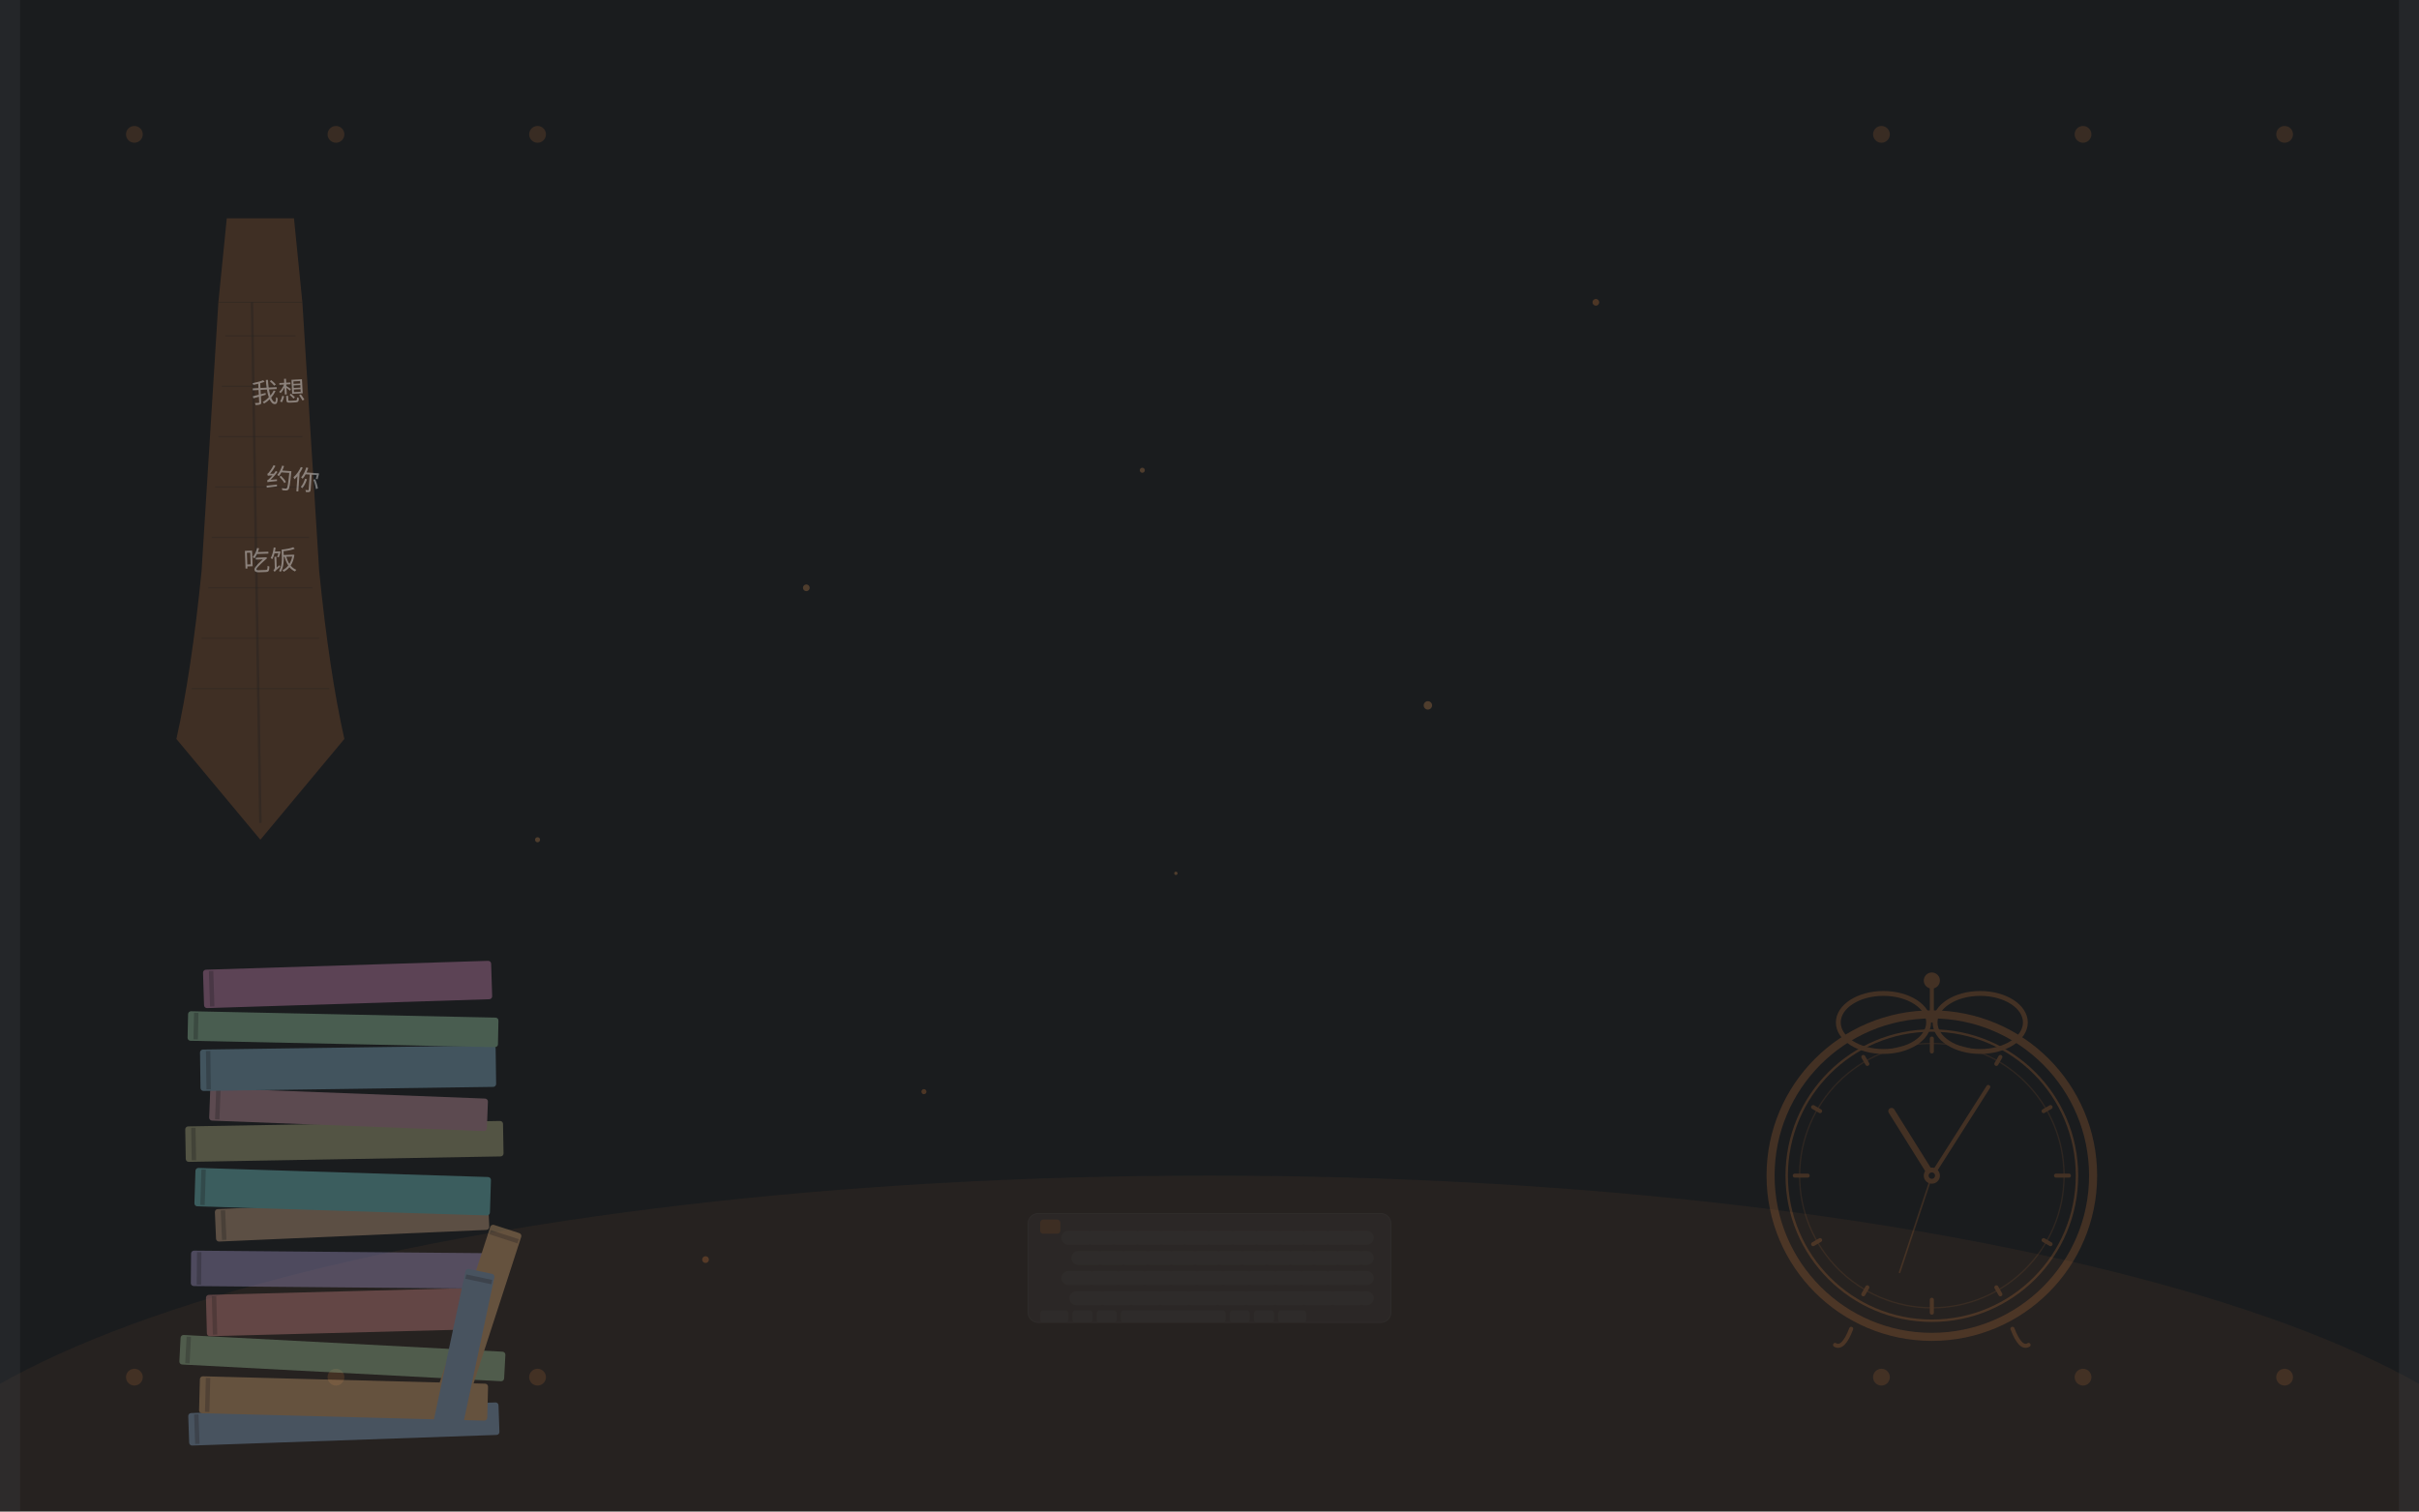
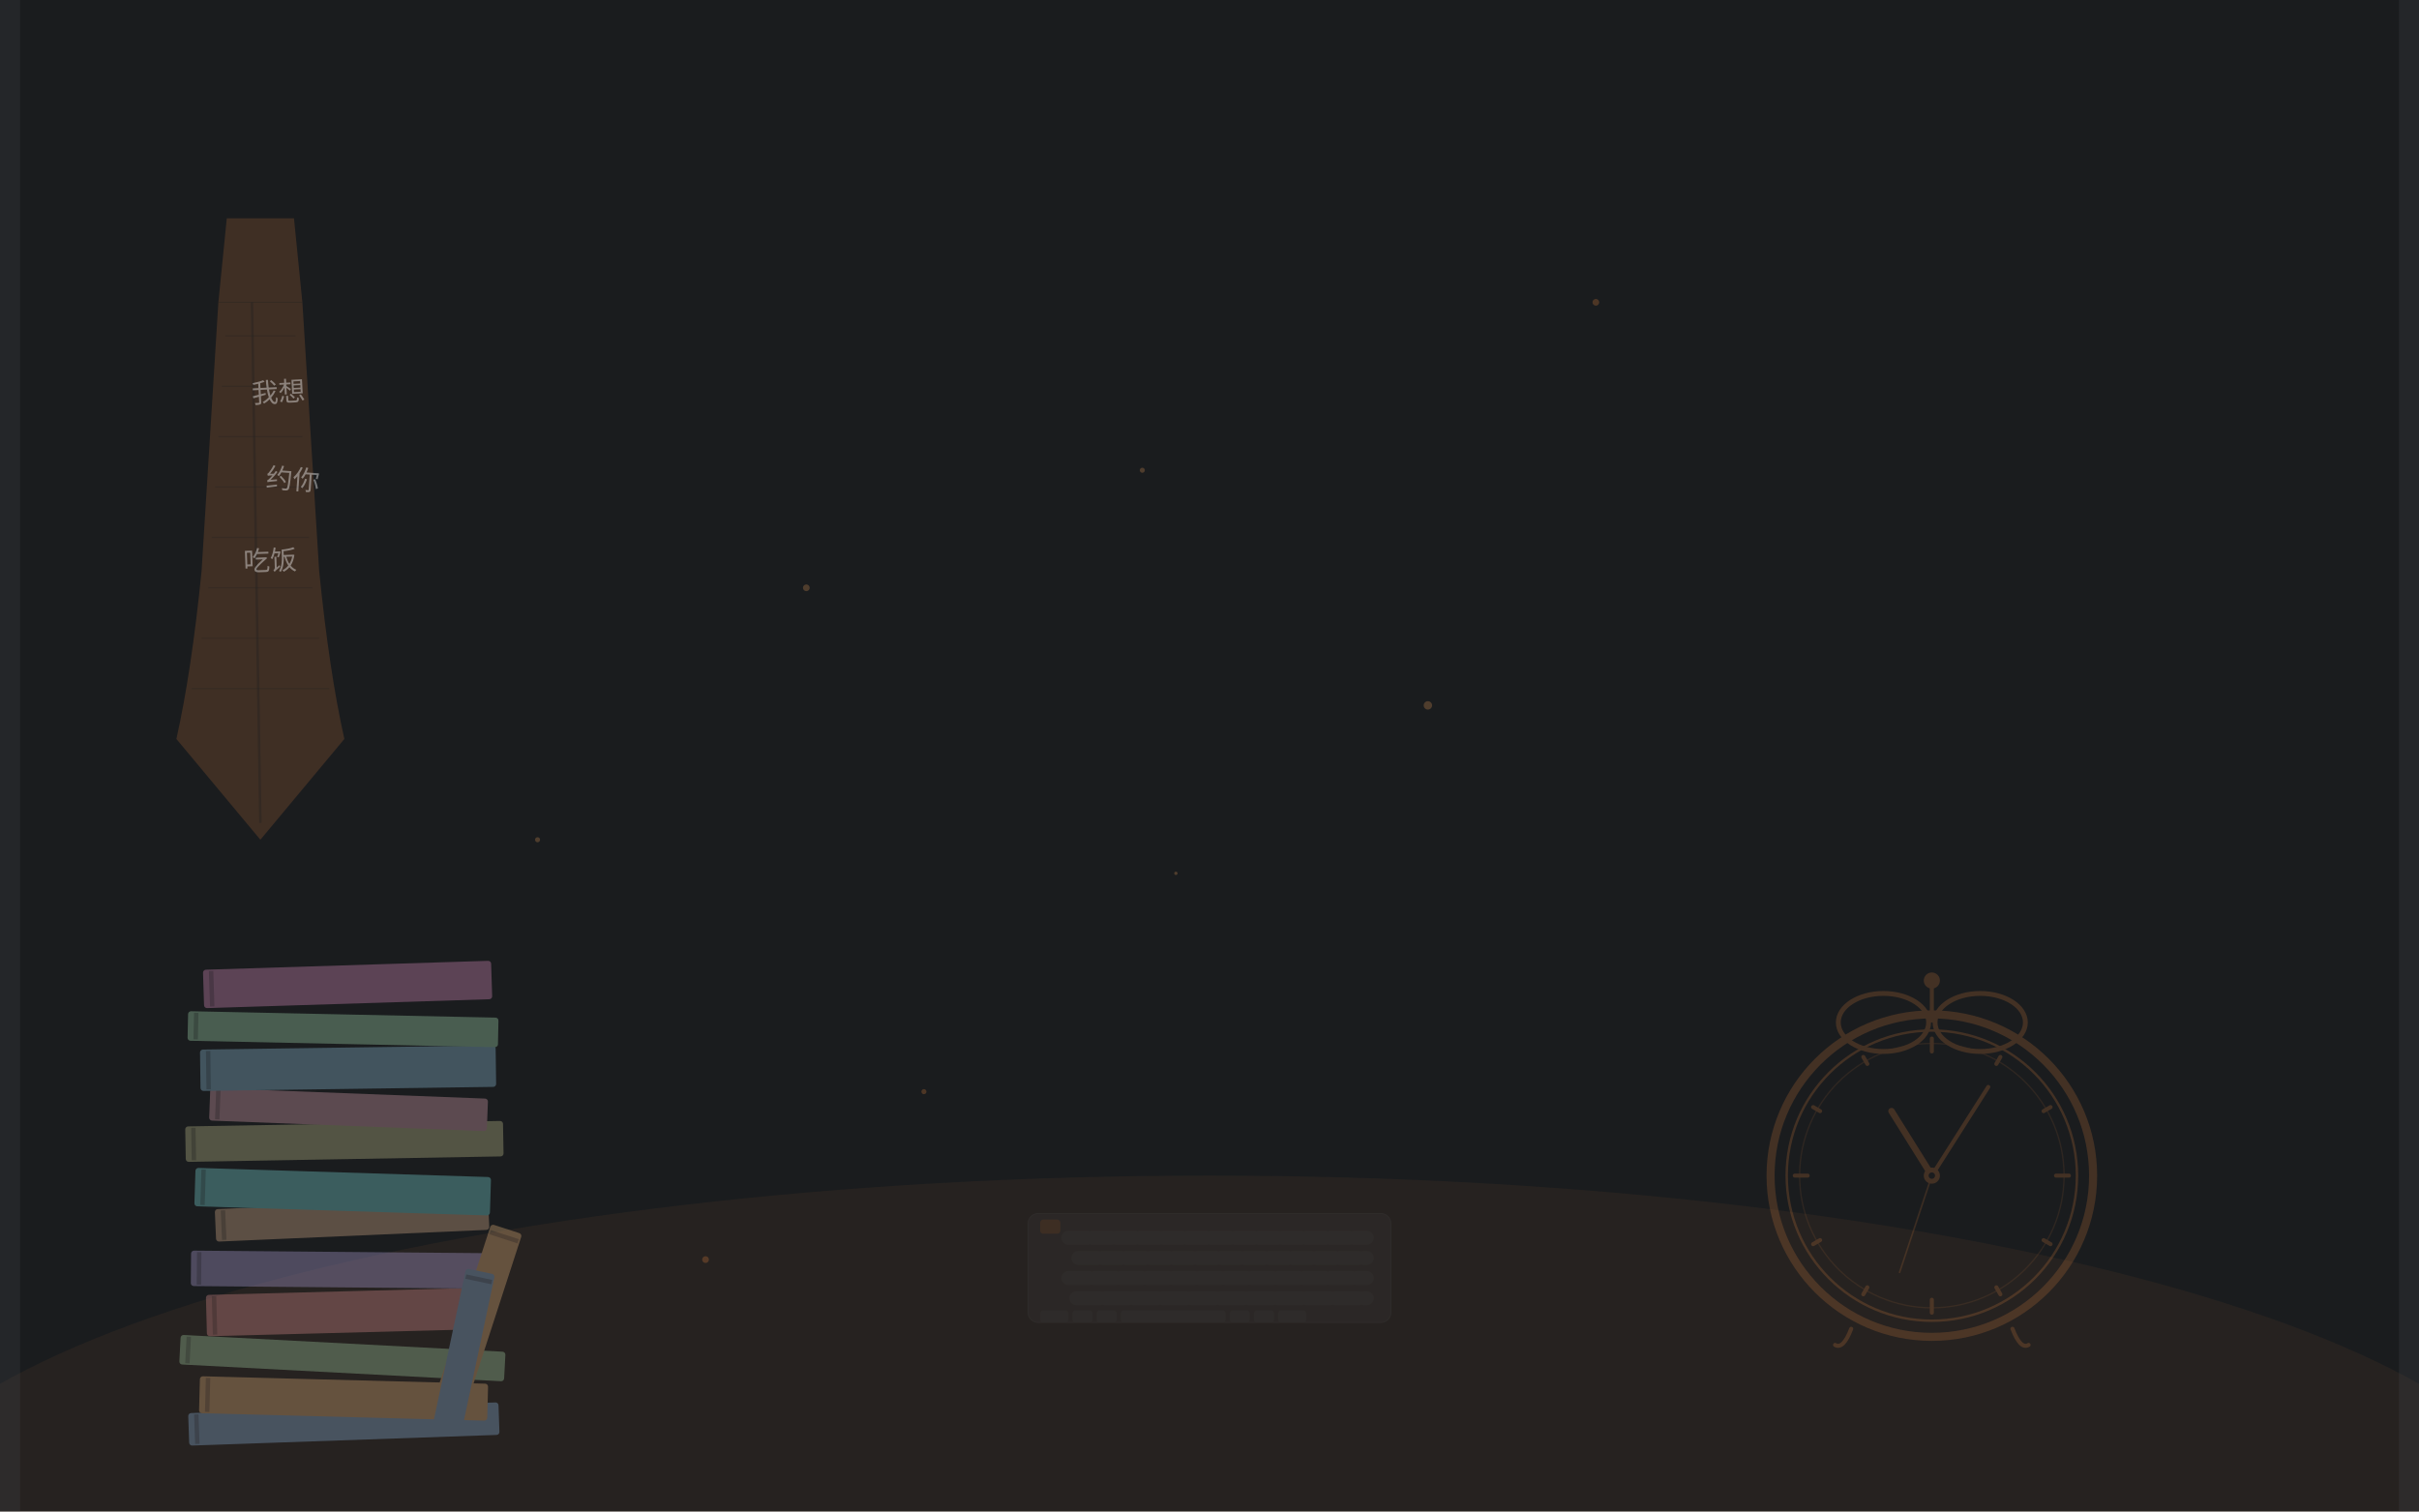
<svg xmlns="http://www.w3.org/2000/svg" viewBox="0 0 1440 900" width="1440" height="900">
  <rect width="1440" height="900" fill="#1A1C1E" />
  <ellipse cx="720" cy="920" rx="800" ry="220" fill="#E8853D" opacity="0.06" />
  <g opacity="0.20">
    <rect x="0" y="0" width="12" height="900" fill="#4A4E53" />
    <rect x="1428" y="0" width="12" height="900" fill="#4A4E53" />
  </g>
  <g transform="translate(1150, 700) scale(0.96)" opacity="0.20">
    <circle cx="0" cy="0" r="100" fill="none" stroke="#E8853D" stroke-width="5" />
    <circle cx="0" cy="0" r="90" fill="none" stroke="#E8853D" stroke-width="1.5" />
    <circle cx="0" cy="0" r="82" fill="none" stroke="#E8853D" stroke-width="0.8" opacity="0.5" />
    <ellipse cx="-30" cy="-95" rx="28" ry="18" fill="none" stroke="#E8853D" stroke-width="3" />
    <ellipse cx="30" cy="-95" rx="28" ry="18" fill="none" stroke="#E8853D" stroke-width="3" />
    <line x1="0" y1="-95" x2="0" y2="-118" stroke="#E8853D" stroke-width="2.5" />
    <circle cx="0" cy="-121" r="5" fill="#E8853D" />
    <g stroke="#E8853D" stroke-width="2.5" stroke-linecap="round">
      <g transform="rotate(0)">
        <line x1="0" y1="-85" x2="0" y2="-77" />
      </g>
      <g transform="rotate(30)">
        <line x1="0" y1="-85" x2="0" y2="-80" />
      </g>
      <g transform="rotate(60)">
        <line x1="0" y1="-85" x2="0" y2="-80" />
      </g>
      <g transform="rotate(90)">
        <line x1="0" y1="-85" x2="0" y2="-77" />
      </g>
      <g transform="rotate(120)">
        <line x1="0" y1="-85" x2="0" y2="-80" />
      </g>
      <g transform="rotate(150)">
        <line x1="0" y1="-85" x2="0" y2="-80" />
      </g>
      <g transform="rotate(180)">
        <line x1="0" y1="-85" x2="0" y2="-77" />
      </g>
      <g transform="rotate(210)">
        <line x1="0" y1="-85" x2="0" y2="-80" />
      </g>
      <g transform="rotate(240)">
        <line x1="0" y1="-85" x2="0" y2="-80" />
      </g>
      <g transform="rotate(270)">
        <line x1="0" y1="-85" x2="0" y2="-77" />
      </g>
      <g transform="rotate(300)">
        <line x1="0" y1="-85" x2="0" y2="-80" />
      </g>
      <g transform="rotate(330)">
        <line x1="0" y1="-85" x2="0" y2="-80" />
      </g>
    </g>
    <line x1="0" y1="0" x2="-25" y2="-40" stroke="#E8853D" stroke-width="4" stroke-linecap="round" />
    <line x1="0" y1="0" x2="35" y2="-55" stroke="#E8853D" stroke-width="2.5" stroke-linecap="round" />
    <g>
      <animateTransform attributeName="transform" type="rotate" values="0;6;12;18;24;30;36;42;48;54;60;66;72;78;84;90;96;102;108;114;120;126;132;138;144;150;156;162;168;174;180;186;192;198;204;210;216;222;228;234;240;246;252;258;264;270;276;282;288;294;300;306;312;318;324;330;336;342;348;354;360" keyTimes="0;0.017;0.033;0.05;0.067;0.083;0.1;0.117;0.133;0.15;0.167;0.183;0.2;0.217;0.233;0.25;0.267;0.283;0.3;0.317;0.333;0.35;0.367;0.383;0.4;0.417;0.433;0.45;0.467;0.483;0.5;0.517;0.533;0.55;0.567;0.583;0.6;0.617;0.633;0.65;0.667;0.683;0.7;0.717;0.733;0.75;0.767;0.783;0.8;0.817;0.833;0.85;0.867;0.883;0.9;0.917;0.933;0.95;0.967;0.983;1" dur="60s" repeatCount="indefinite" calcMode="discrete" />
      <line x1="0" y1="0" x2="-20" y2="60" stroke="#E8853D" stroke-width="1" stroke-linecap="round" opacity="0.8" />
    </g>
    <circle cx="0" cy="0" r="5" fill="#E8853D" />
    <circle cx="0" cy="0" r="2" fill="#1A1C1E" />
    <path d="M-50,95 Q-55,108 -60,105" fill="none" stroke="#E8853D" stroke-width="2.5" stroke-linecap="round" />
    <path d="M50,95 Q55,108 60,105" fill="none" stroke="#E8853D" stroke-width="2.5" stroke-linecap="round" />
-   </g>
-   <g opacity="0.15" fill="#E8853D">
-     <circle cx="80" cy="80" r="5" />
-     <circle cx="200" cy="80" r="5" />
-     <circle cx="320" cy="80" r="5" />
-     <circle cx="80" cy="820" r="5" />
-     <circle cx="200" cy="820" r="5" />
-     <circle cx="320" cy="820" r="5" />
-     <circle cx="1120" cy="80" r="5" />
-     <circle cx="1240" cy="80" r="5" />
-     <circle cx="1360" cy="80" r="5" />
-     <circle cx="1120" cy="820" r="5" />
-     <circle cx="1240" cy="820" r="5" />
-     <circle cx="1360" cy="820" r="5" />
  </g>
  <g opacity="0.18">
    <polygon points="135,130 175,130 180,180 130,180" fill="#E8853D" />
    <path d="M130,180              L180,180              L190,340              Q196,400 205,440              L155,500              L105,440              Q114,400 120,340 Z" fill="#E8853D" />
    <path d="M150,180 L155,490" stroke="#1A1C1E" stroke-width="1.5" opacity="0.3" fill="none" />
    <g stroke="#1A1C1E" stroke-width="0.8" opacity="0.2" fill="none">
      <path d="M134,200 L176,200" />
      <path d="M132,230 L178,230" />
      <path d="M130,260 L180,260" />
      <path d="M128,290 L182,290" />
      <path d="M126,320 L184,320" />
      <path d="M124,350 L186,350" />
      <path d="M120,380 L190,380" />
      <path d="M114,410 L196,410" />
    </g>
  </g>
  <g opacity="0.40" font-family="KaiTi, STKaiti, 'Noto Serif SC', serif" fill="#FFFFFF">
    <text x="150" y="240" font-size="16" transform="rotate(-3, 150, 240)">我想</text>
    <text x="158" y="290" font-size="16" transform="rotate(4, 158, 290)">约你</text>
    <text x="145" y="340" font-size="16" transform="rotate(-2, 145, 340)">吃饭</text>
  </g>
  <g transform="translate(200,720) scale(0.88) translate(-200,-700)">
    <g opacity="0.40">
      <g transform="translate(100,838) rotate(-2)">
        <rect x="0" y="0" width="210" height="22" rx="2" fill="#7B9DBF" />
        <rect x="4" y="1" width="3" height="20" fill="#1A1C1E" opacity="0.3" />
      </g>
      <g transform="translate(108,813) rotate(1.5)">
        <rect x="0" y="0" width="195" height="25" rx="2" fill="#C49A6C" />
        <rect x="4" y="1" width="3" height="23" fill="#1A1C1E" opacity="0.3" />
      </g>
      <g transform="translate(95,785) rotate(3)">
        <rect x="0" y="0" width="220" height="20" rx="2" fill="#8FB58F" />
        <rect x="4" y="1" width="3" height="18" fill="#1A1C1E" opacity="0.3" />
      </g>
      <g transform="translate(112,758) rotate(-1.5)">
        <rect x="0" y="0" width="190" height="28" rx="2" fill="#BF7C7C" />
        <rect x="4" y="1" width="3" height="26" fill="#1A1C1E" opacity="0.3" />
      </g>
      <g transform="translate(102,728) rotate(0.5)">
        <rect x="0" y="0" width="205" height="24" rx="2" fill="#9B8FBF" />
        <rect x="4" y="1" width="3" height="22" fill="#1A1C1E" opacity="0.3" />
      </g>
      <g transform="translate(118,700) rotate(-2.5)">
        <rect x="0" y="0" width="185" height="22" rx="2" fill="#BF9B7C" />
        <rect x="4" y="1" width="3" height="20" fill="#1A1C1E" opacity="0.3" />
      </g>
      <g transform="translate(105,672) rotate(1.8)">
        <rect x="0" y="0" width="200" height="26" rx="2" fill="#6CBFBF" />
        <rect x="4" y="1" width="3" height="24" fill="#1A1C1E" opacity="0.3" />
      </g>
      <g transform="translate(98,644) rotate(-1)">
        <rect x="0" y="0" width="215" height="24" rx="2" fill="#A8A87C" />
        <rect x="4" y="1" width="3" height="22" fill="#1A1C1E" opacity="0.3" />
      </g>
      <g transform="translate(115,618) rotate(2.2)">
        <rect x="0" y="0" width="188" height="22" rx="2" fill="#BF8F9B" />
        <rect x="4" y="1" width="3" height="20" fill="#1A1C1E" opacity="0.3" />
      </g>
      <g transform="translate(108,592) rotate(-0.8)">
        <rect x="0" y="0" width="200" height="28" rx="2" fill="#7CA8BF" />
        <rect x="4" y="1" width="3" height="26" fill="#1A1C1E" opacity="0.3" />
      </g>
      <g transform="translate(100,566) rotate(1.2)">
        <rect x="0" y="0" width="210" height="20" rx="2" fill="#8FBF9B" />
        <rect x="4" y="1" width="3" height="18" fill="#1A1C1E" opacity="0.3" />
      </g>
      <g transform="translate(110,538) rotate(-1.8)">
        <rect x="0" y="0" width="195" height="26" rx="2" fill="#BF7CA8" />
        <rect x="4" y="1" width="3" height="24" fill="#1A1C1E" opacity="0.3" />
      </g>
      <g transform="translate(305,710) rotate(18)">
        <rect x="0" y="0" width="22" height="130" rx="2" fill="#C49A6C" />
        <rect x="1" y="4" width="20" height="3" fill="#1A1C1E" opacity="0.3" />
      </g>
      <g transform="translate(288,740) rotate(12)">
        <rect x="0" y="0" width="20" height="110" rx="2" fill="#7B9DBF" />
        <rect x="1" y="4" width="18" height="3" fill="#1A1C1E" opacity="0.3" />
      </g>
    </g>
  </g>
  <g transform="translate(720, 755) scale(1.2) translate(-720, -835)" opacity="0.12">
    <rect x="630" y="808" width="180" height="54" rx="5" fill="#4A4E53" />
    <rect x="630" y="808" width="180" height="54" rx="5" fill="none" stroke="#6A6E73" stroke-width="0.5" />
    <rect x="636" y="811" width="10" height="7" rx="1.5" fill="#E8853D" />
    <g stroke="#6A6E73" stroke-width="7" stroke-linecap="round" stroke-dasharray="9.5,2.3" fill="none">
      <line x1="650" y1="820" x2="798" y2="820" />
    </g>
    <g stroke="#6A6E73" stroke-width="7" stroke-linecap="round" stroke-dasharray="9.5,2.3" fill="none">
      <line x1="655" y1="830" x2="798" y2="830" />
    </g>
    <g stroke="#6A6E73" stroke-width="7" stroke-linecap="round" stroke-dasharray="10.5,2.5" fill="none">
      <line x1="650" y1="840" x2="798" y2="840" />
    </g>
    <g stroke="#6A6E73" stroke-width="7" stroke-linecap="round" stroke-dasharray="11.5,2.8" fill="none">
      <line x1="654" y1="850" x2="798" y2="850" />
    </g>
    <g fill="#6A6E73">
      <rect x="636" y="856" width="14" height="6" rx="1.5" />
      <rect x="652" y="856" width="10" height="6" rx="1.5" />
      <rect x="664" y="856" width="10" height="6" rx="1.5" />
      <rect x="676" y="856" width="52" height="6" rx="1.5" />
      <rect x="730" y="856" width="10" height="6" rx="1.5" />
      <rect x="742" y="856" width="10" height="6" rx="1.5" />
      <rect x="754" y="856" width="14" height="6" rx="1.5" />
    </g>
  </g>
  <g opacity="0.25">
    <circle cx="480" cy="350" r="2" fill="#F0A05A" />
    <circle cx="680" cy="280" r="1.5" fill="#F0A05A" />
    <circle cx="850" cy="420" r="2.5" fill="#F0A05A" />
    <circle cx="320" cy="500" r="1.5" fill="#F0A05A" />
    <circle cx="950" cy="180" r="2" fill="#E8853D" />
    <circle cx="550" cy="650" r="1.5" fill="#E8853D" />
    <circle cx="700" cy="520" r="1" fill="#F0A05A" />
    <circle cx="420" cy="750" r="2" fill="#E8853D" />
  </g>
</svg>
